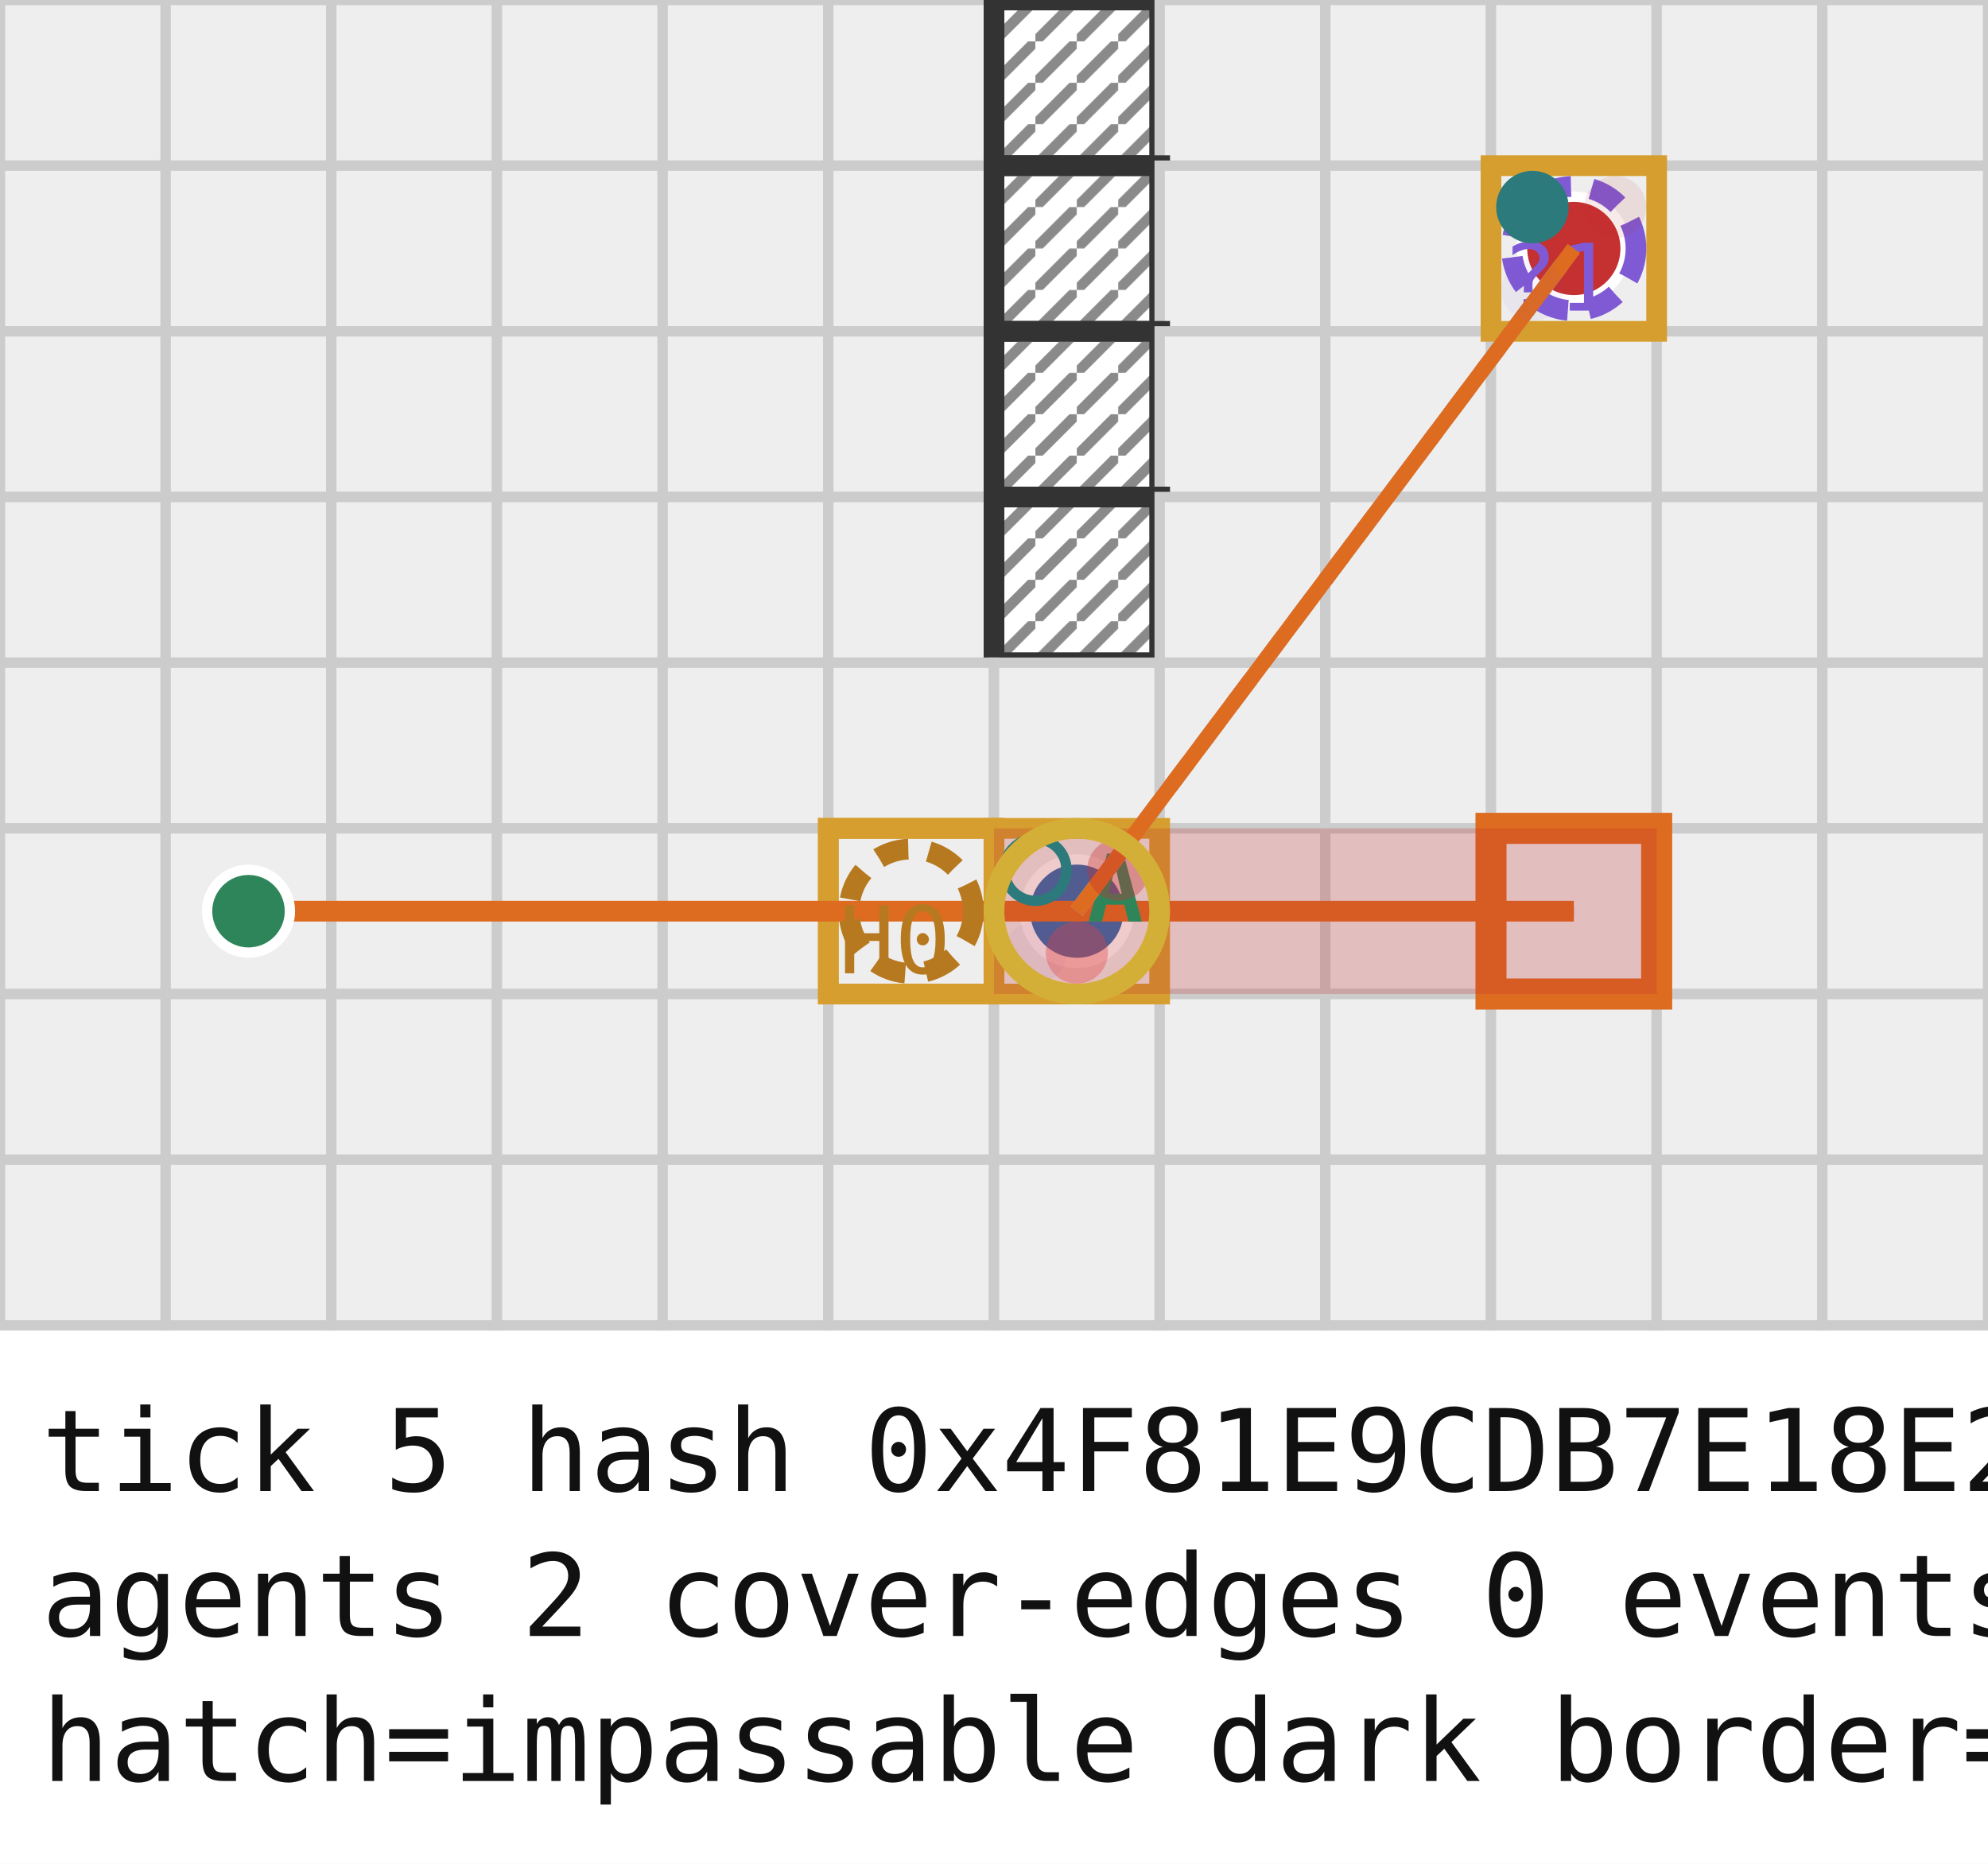
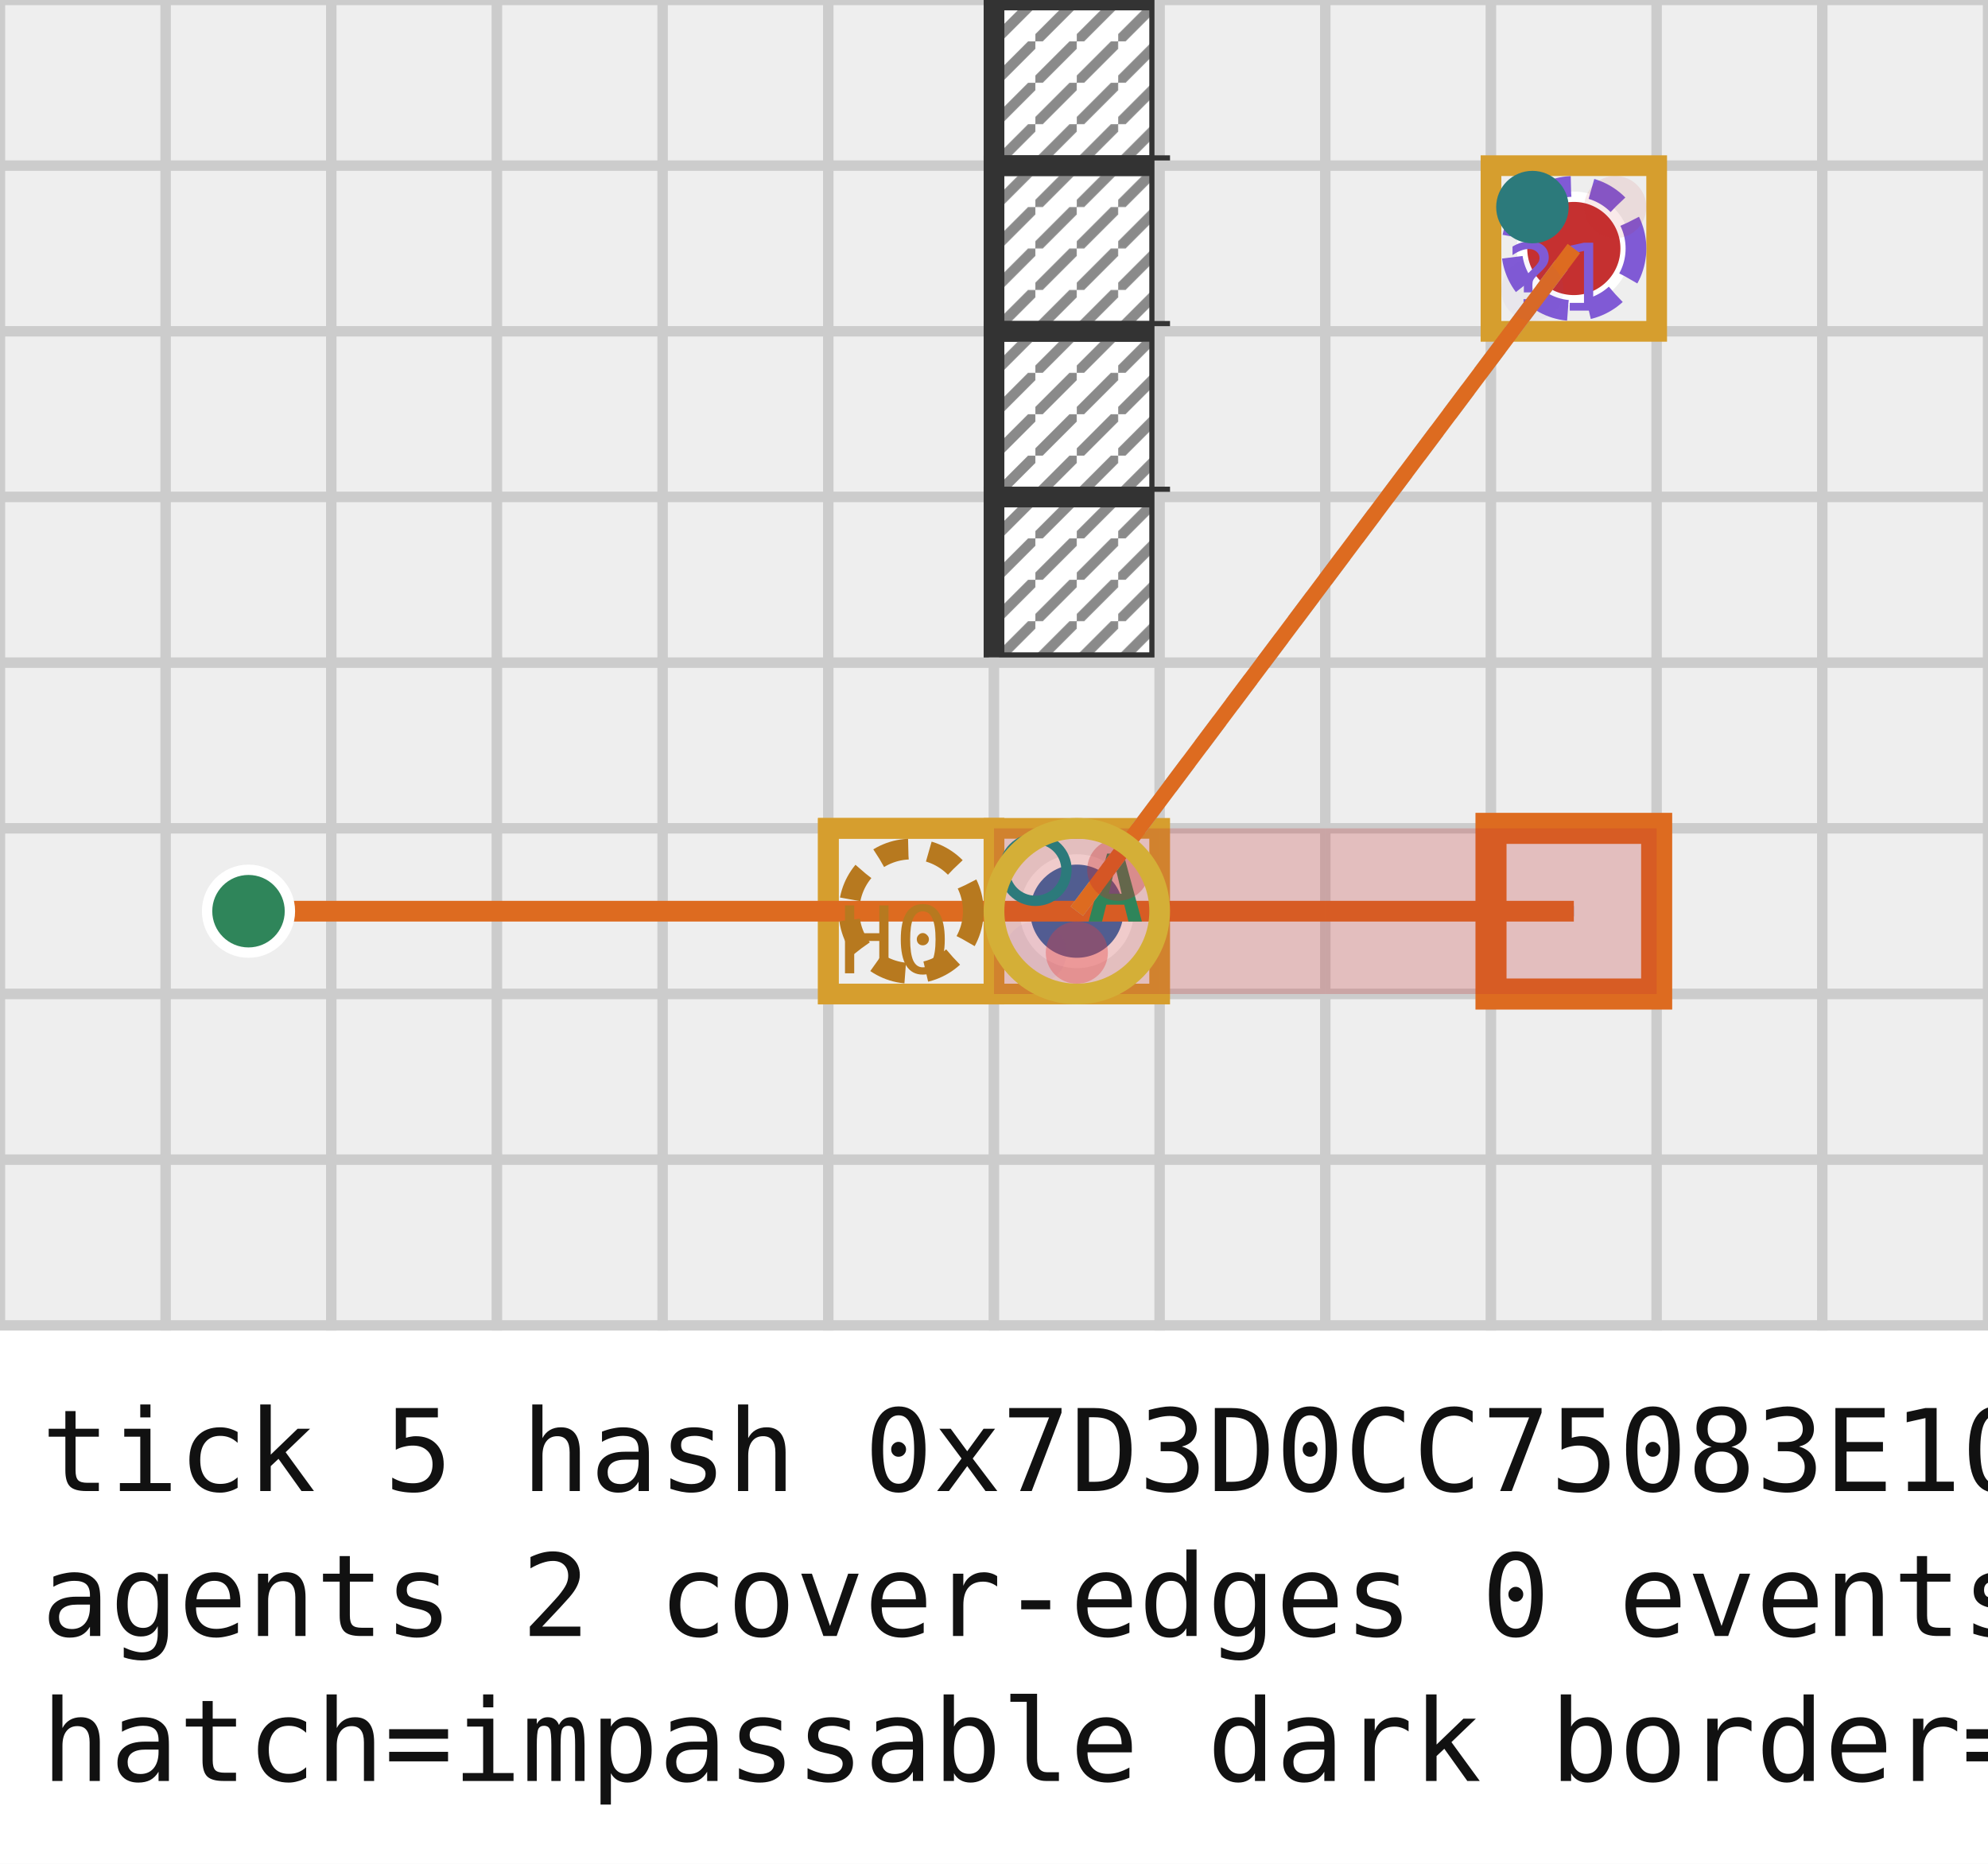
<svg xmlns="http://www.w3.org/2000/svg" width="192" height="180" viewBox="0 0 192 180">
  <defs>
    <pattern id="cw-hatch" width="4" height="4" patternUnits="userSpaceOnUse">
      <path d="M0,4 L4,0" stroke="#8a8a8a" stroke-width="1" />
    </pattern>
  </defs>
  <rect x="0" y="0" width="192" height="180" fill="#ffffff" />
  <rect x="0" y="0" width="16" height="16" fill="rgb(238,238,238)" stroke="#cccccc" stroke-width="1" />
  <rect x="16" y="0" width="16" height="16" fill="rgb(238,238,238)" stroke="#cccccc" stroke-width="1" />
  <rect x="32" y="0" width="16" height="16" fill="rgb(238,238,238)" stroke="#cccccc" stroke-width="1" />
  <rect x="48" y="0" width="16" height="16" fill="rgb(238,238,238)" stroke="#cccccc" stroke-width="1" />
  <rect x="64" y="0" width="16" height="16" fill="rgb(238,238,238)" stroke="#cccccc" stroke-width="1" />
  <rect x="80" y="0" width="16" height="16" fill="rgb(238,238,238)" stroke="#cccccc" stroke-width="1" />
  <rect x="96" y="0" width="16" height="16" fill="url(#cw-hatch)" stroke="#333333" stroke-width="2" />
  <rect x="112" y="0" width="16" height="16" fill="rgb(238,238,238)" stroke="#cccccc" stroke-width="1" />
  <rect x="128" y="0" width="16" height="16" fill="rgb(238,238,238)" stroke="#cccccc" stroke-width="1" />
  <rect x="144" y="0" width="16" height="16" fill="rgb(238,238,238)" stroke="#cccccc" stroke-width="1" />
  <rect x="160" y="0" width="16" height="16" fill="rgb(238,238,238)" stroke="#cccccc" stroke-width="1" />
  <rect x="176" y="0" width="16" height="16" fill="rgb(238,238,238)" stroke="#cccccc" stroke-width="1" />
  <rect x="0" y="16" width="16" height="16" fill="rgb(238,238,238)" stroke="#cccccc" stroke-width="1" />
  <rect x="16" y="16" width="16" height="16" fill="rgb(238,238,238)" stroke="#cccccc" stroke-width="1" />
  <rect x="32" y="16" width="16" height="16" fill="rgb(238,238,238)" stroke="#cccccc" stroke-width="1" />
  <rect x="48" y="16" width="16" height="16" fill="rgb(238,238,238)" stroke="#cccccc" stroke-width="1" />
  <rect x="64" y="16" width="16" height="16" fill="rgb(238,238,238)" stroke="#cccccc" stroke-width="1" />
  <rect x="80" y="16" width="16" height="16" fill="rgb(238,238,238)" stroke="#cccccc" stroke-width="1" />
  <rect x="96" y="16" width="16" height="16" fill="url(#cw-hatch)" stroke="#333333" stroke-width="2" />
  <rect x="112" y="16" width="16" height="16" fill="rgb(238,238,238)" stroke="#cccccc" stroke-width="1" />
  <rect x="128" y="16" width="16" height="16" fill="rgb(238,238,238)" stroke="#cccccc" stroke-width="1" />
  <rect x="144" y="16" width="16" height="16" fill="rgb(238,238,238)" stroke="#cccccc" stroke-width="1" />
  <rect x="160" y="16" width="16" height="16" fill="rgb(238,238,238)" stroke="#cccccc" stroke-width="1" />
  <rect x="176" y="16" width="16" height="16" fill="rgb(238,238,238)" stroke="#cccccc" stroke-width="1" />
  <rect x="0" y="32" width="16" height="16" fill="rgb(238,238,238)" stroke="#cccccc" stroke-width="1" />
  <rect x="16" y="32" width="16" height="16" fill="rgb(238,238,238)" stroke="#cccccc" stroke-width="1" />
  <rect x="32" y="32" width="16" height="16" fill="rgb(238,238,238)" stroke="#cccccc" stroke-width="1" />
  <rect x="48" y="32" width="16" height="16" fill="rgb(238,238,238)" stroke="#cccccc" stroke-width="1" />
  <rect x="64" y="32" width="16" height="16" fill="rgb(238,238,238)" stroke="#cccccc" stroke-width="1" />
  <rect x="80" y="32" width="16" height="16" fill="rgb(238,238,238)" stroke="#cccccc" stroke-width="1" />
  <rect x="96" y="32" width="16" height="16" fill="url(#cw-hatch)" stroke="#333333" stroke-width="2" />
  <rect x="112" y="32" width="16" height="16" fill="rgb(238,238,238)" stroke="#cccccc" stroke-width="1" />
  <rect x="128" y="32" width="16" height="16" fill="rgb(238,238,238)" stroke="#cccccc" stroke-width="1" />
  <rect x="144" y="32" width="16" height="16" fill="rgb(238,238,238)" stroke="#cccccc" stroke-width="1" />
  <rect x="160" y="32" width="16" height="16" fill="rgb(238,238,238)" stroke="#cccccc" stroke-width="1" />
  <rect x="176" y="32" width="16" height="16" fill="rgb(238,238,238)" stroke="#cccccc" stroke-width="1" />
  <rect x="0" y="48" width="16" height="16" fill="rgb(238,238,238)" stroke="#cccccc" stroke-width="1" />
  <rect x="16" y="48" width="16" height="16" fill="rgb(238,238,238)" stroke="#cccccc" stroke-width="1" />
  <rect x="32" y="48" width="16" height="16" fill="rgb(238,238,238)" stroke="#cccccc" stroke-width="1" />
  <rect x="48" y="48" width="16" height="16" fill="rgb(238,238,238)" stroke="#cccccc" stroke-width="1" />
  <rect x="64" y="48" width="16" height="16" fill="rgb(238,238,238)" stroke="#cccccc" stroke-width="1" />
  <rect x="80" y="48" width="16" height="16" fill="rgb(238,238,238)" stroke="#cccccc" stroke-width="1" />
  <rect x="96" y="48" width="16" height="16" fill="url(#cw-hatch)" stroke="#333333" stroke-width="2" />
  <rect x="112" y="48" width="16" height="16" fill="rgb(238,238,238)" stroke="#cccccc" stroke-width="1" />
  <rect x="128" y="48" width="16" height="16" fill="rgb(238,238,238)" stroke="#cccccc" stroke-width="1" />
  <rect x="144" y="48" width="16" height="16" fill="rgb(238,238,238)" stroke="#cccccc" stroke-width="1" />
  <rect x="160" y="48" width="16" height="16" fill="rgb(238,238,238)" stroke="#cccccc" stroke-width="1" />
  <rect x="176" y="48" width="16" height="16" fill="rgb(238,238,238)" stroke="#cccccc" stroke-width="1" />
  <rect x="0" y="64" width="16" height="16" fill="rgb(238,238,238)" stroke="#cccccc" stroke-width="1" />
  <rect x="16" y="64" width="16" height="16" fill="rgb(238,238,238)" stroke="#cccccc" stroke-width="1" />
  <rect x="32" y="64" width="16" height="16" fill="rgb(238,238,238)" stroke="#cccccc" stroke-width="1" />
  <rect x="48" y="64" width="16" height="16" fill="rgb(238,238,238)" stroke="#cccccc" stroke-width="1" />
  <rect x="64" y="64" width="16" height="16" fill="rgb(238,238,238)" stroke="#cccccc" stroke-width="1" />
  <rect x="80" y="64" width="16" height="16" fill="rgb(238,238,238)" stroke="#cccccc" stroke-width="1" />
  <rect x="96" y="64" width="16" height="16" fill="rgb(238,238,238)" stroke="#cccccc" stroke-width="1" />
  <rect x="112" y="64" width="16" height="16" fill="rgb(238,238,238)" stroke="#cccccc" stroke-width="1" />
  <rect x="128" y="64" width="16" height="16" fill="rgb(238,238,238)" stroke="#cccccc" stroke-width="1" />
  <rect x="144" y="64" width="16" height="16" fill="rgb(238,238,238)" stroke="#cccccc" stroke-width="1" />
  <rect x="160" y="64" width="16" height="16" fill="rgb(238,238,238)" stroke="#cccccc" stroke-width="1" />
  <rect x="176" y="64" width="16" height="16" fill="rgb(238,238,238)" stroke="#cccccc" stroke-width="1" />
  <rect x="0" y="80" width="16" height="16" fill="rgb(238,238,238)" stroke="#cccccc" stroke-width="1" />
  <rect x="16" y="80" width="16" height="16" fill="rgb(238,238,238)" stroke="#cccccc" stroke-width="1" />
  <rect x="32" y="80" width="16" height="16" fill="rgb(238,238,238)" stroke="#cccccc" stroke-width="1" />
  <rect x="48" y="80" width="16" height="16" fill="rgb(238,238,238)" stroke="#cccccc" stroke-width="1" />
  <rect x="64" y="80" width="16" height="16" fill="rgb(238,238,238)" stroke="#cccccc" stroke-width="1" />
  <rect x="80" y="80" width="16" height="16" fill="rgb(238,238,238)" stroke="#cccccc" stroke-width="1" />
  <rect x="96" y="80" width="16" height="16" fill="rgb(238,238,238)" stroke="#cccccc" stroke-width="1" />
  <rect x="112" y="80" width="16" height="16" fill="rgb(238,238,238)" stroke="#cccccc" stroke-width="1" />
  <rect x="128" y="80" width="16" height="16" fill="rgb(238,238,238)" stroke="#cccccc" stroke-width="1" />
  <rect x="144" y="80" width="16" height="16" fill="rgb(238,238,238)" stroke="#cccccc" stroke-width="1" />
  <rect x="160" y="80" width="16" height="16" fill="rgb(238,238,238)" stroke="#cccccc" stroke-width="1" />
  <rect x="176" y="80" width="16" height="16" fill="rgb(238,238,238)" stroke="#cccccc" stroke-width="1" />
  <rect x="0" y="96" width="16" height="16" fill="rgb(238,238,238)" stroke="#cccccc" stroke-width="1" />
  <rect x="16" y="96" width="16" height="16" fill="rgb(238,238,238)" stroke="#cccccc" stroke-width="1" />
  <rect x="32" y="96" width="16" height="16" fill="rgb(238,238,238)" stroke="#cccccc" stroke-width="1" />
  <rect x="48" y="96" width="16" height="16" fill="rgb(238,238,238)" stroke="#cccccc" stroke-width="1" />
  <rect x="64" y="96" width="16" height="16" fill="rgb(238,238,238)" stroke="#cccccc" stroke-width="1" />
  <rect x="80" y="96" width="16" height="16" fill="rgb(238,238,238)" stroke="#cccccc" stroke-width="1" />
  <rect x="96" y="96" width="16" height="16" fill="rgb(238,238,238)" stroke="#cccccc" stroke-width="1" />
  <rect x="112" y="96" width="16" height="16" fill="rgb(238,238,238)" stroke="#cccccc" stroke-width="1" />
  <rect x="128" y="96" width="16" height="16" fill="rgb(238,238,238)" stroke="#cccccc" stroke-width="1" />
  <rect x="144" y="96" width="16" height="16" fill="rgb(238,238,238)" stroke="#cccccc" stroke-width="1" />
  <rect x="160" y="96" width="16" height="16" fill="rgb(238,238,238)" stroke="#cccccc" stroke-width="1" />
  <rect x="176" y="96" width="16" height="16" fill="rgb(238,238,238)" stroke="#cccccc" stroke-width="1" />
  <rect x="0" y="112" width="16" height="16" fill="rgb(238,238,238)" stroke="#cccccc" stroke-width="1" />
  <rect x="16" y="112" width="16" height="16" fill="rgb(238,238,238)" stroke="#cccccc" stroke-width="1" />
  <rect x="32" y="112" width="16" height="16" fill="rgb(238,238,238)" stroke="#cccccc" stroke-width="1" />
  <rect x="48" y="112" width="16" height="16" fill="rgb(238,238,238)" stroke="#cccccc" stroke-width="1" />
  <rect x="64" y="112" width="16" height="16" fill="rgb(238,238,238)" stroke="#cccccc" stroke-width="1" />
  <rect x="80" y="112" width="16" height="16" fill="rgb(238,238,238)" stroke="#cccccc" stroke-width="1" />
  <rect x="96" y="112" width="16" height="16" fill="rgb(238,238,238)" stroke="#cccccc" stroke-width="1" />
  <rect x="112" y="112" width="16" height="16" fill="rgb(238,238,238)" stroke="#cccccc" stroke-width="1" />
  <rect x="128" y="112" width="16" height="16" fill="rgb(238,238,238)" stroke="#cccccc" stroke-width="1" />
  <rect x="144" y="112" width="16" height="16" fill="rgb(238,238,238)" stroke="#cccccc" stroke-width="1" />
  <rect x="160" y="112" width="16" height="16" fill="rgb(238,238,238)" stroke="#cccccc" stroke-width="1" />
  <rect x="176" y="112" width="16" height="16" fill="rgb(238,238,238)" stroke="#cccccc" stroke-width="1" />
  <rect x="144" y="16" width="16" height="16" fill="none" stroke="#d69e2e" stroke-width="2" />
  <rect x="80" y="80" width="16" height="16" fill="none" stroke="#d69e2e" stroke-width="2" />
  <rect x="144" y="80" width="16" height="16" fill="none" stroke="#d69e2e" stroke-width="2" />
  <rect x="80" y="80" width="16" height="16" fill="none" stroke="#d69e2e" stroke-width="2" />
  <rect x="96" y="80" width="16" height="16" fill="none" stroke="#d69e2e" stroke-width="2" />
  <line x1="104" y1="88" x2="152" y2="88" stroke="#2b6cb0" stroke-width="1" stroke-dasharray="3,2" />
  <circle cx="104" cy="88" r="5" fill="#2b6cb0" stroke="#ffffff" stroke-width="1" />
  <circle cx="152" cy="24" r="5" fill="#c53030" stroke="#ffffff" stroke-width="1" />
  <polyline points="24,88 40,88 56,88 72,88 88,88 104,88 120,88 136,88 152,88" fill="none" stroke="#dd6b20" stroke-width="2" />
  <circle cx="24" cy="88" r="4" fill="#2f855a" stroke="#ffffff" stroke-width="1" />
  <rect x="144" y="80" width="16" height="16" fill="none" stroke="#dd6b20" stroke-width="3" />
  <circle cx="152" cy="24" r="6" fill="none" stroke="#805ad5" stroke-width="2" stroke-dasharray="3,2" />
  <text x="145" y="30" font-family="monospace" font-size="9" fill="#805ad5">?1</text>
  <rect x="96" y="80" width="16" height="16" fill="#c53030" fill-opacity="0.25" />
  <rect x="112" y="80" width="16" height="16" fill="#c53030" fill-opacity="0.25" />
  <rect x="128" y="80" width="16" height="16" fill="#c53030" fill-opacity="0.25" />
  <rect x="144" y="80" width="16" height="16" fill="#c53030" fill-opacity="0.25" />
  <text x="105" y="89" font-family="monospace" font-size="9" font-weight="bold" fill="#2f855a">A</text>
  <circle cx="100" cy="84" r="3" fill="none" stroke="#2c7a7b" stroke-width="1" />
  <circle cx="148" cy="20" r="3" fill="#2c7a7b" stroke="#2c7a7b" stroke-width="1" />
  <line x1="104" y1="88" x2="152" y2="24" stroke="#a0aec0" stroke-width="1.5" stroke-dasharray="3,2" />
  <line x1="152" y1="24" x2="104" y2="88" stroke="#dd6b20" stroke-width="1.5" />
  <circle cx="108" cy="84" r="3" fill="#c53030" fill-opacity="0.35" />
  <circle cx="156" cy="20" r="3" fill="#c53030" fill-opacity="0.10" />
  <circle cx="100" cy="92" r="3" fill="#6b46c1" fill-opacity="0.05" />
  <circle cx="148" cy="28" r="3" fill="#6b46c1" fill-opacity="0.05" />
  <circle cx="88" cy="88" r="6" fill="none" stroke="#b7791f" stroke-width="2" stroke-dasharray="3,2" />
  <text x="81" y="94" font-family="monospace" font-size="9" fill="#b7791f">H0</text>
  <circle cx="104" cy="92" r="3" fill="#e53e3e" fill-opacity="0.35" />
  <circle cx="104" cy="88" r="8" fill="none" stroke="#d4af37" stroke-width="2" />
-   <text x="4" y="144" font-family="monospace" font-size="11" fill="#111111">tick 5  hash 0x4F81E9CDB7E18E2B  draws 2</text>
+   <text x="4" y="144" font-family="monospace" font-size="11" fill="#111111">tick 5  hash 0x7D3D0CC75083E100  draws 2</text>
  <text x="4" y="158" font-family="monospace" font-size="11" fill="#111111">agents 2  cover-edges 0  events 7</text>
  <text x="4" y="172" font-family="monospace" font-size="11" fill="#111111">hatch=impassable  dark border=opaque  darker fill=higher elevation  triangle=cover  circle=agent</text>
</svg>
